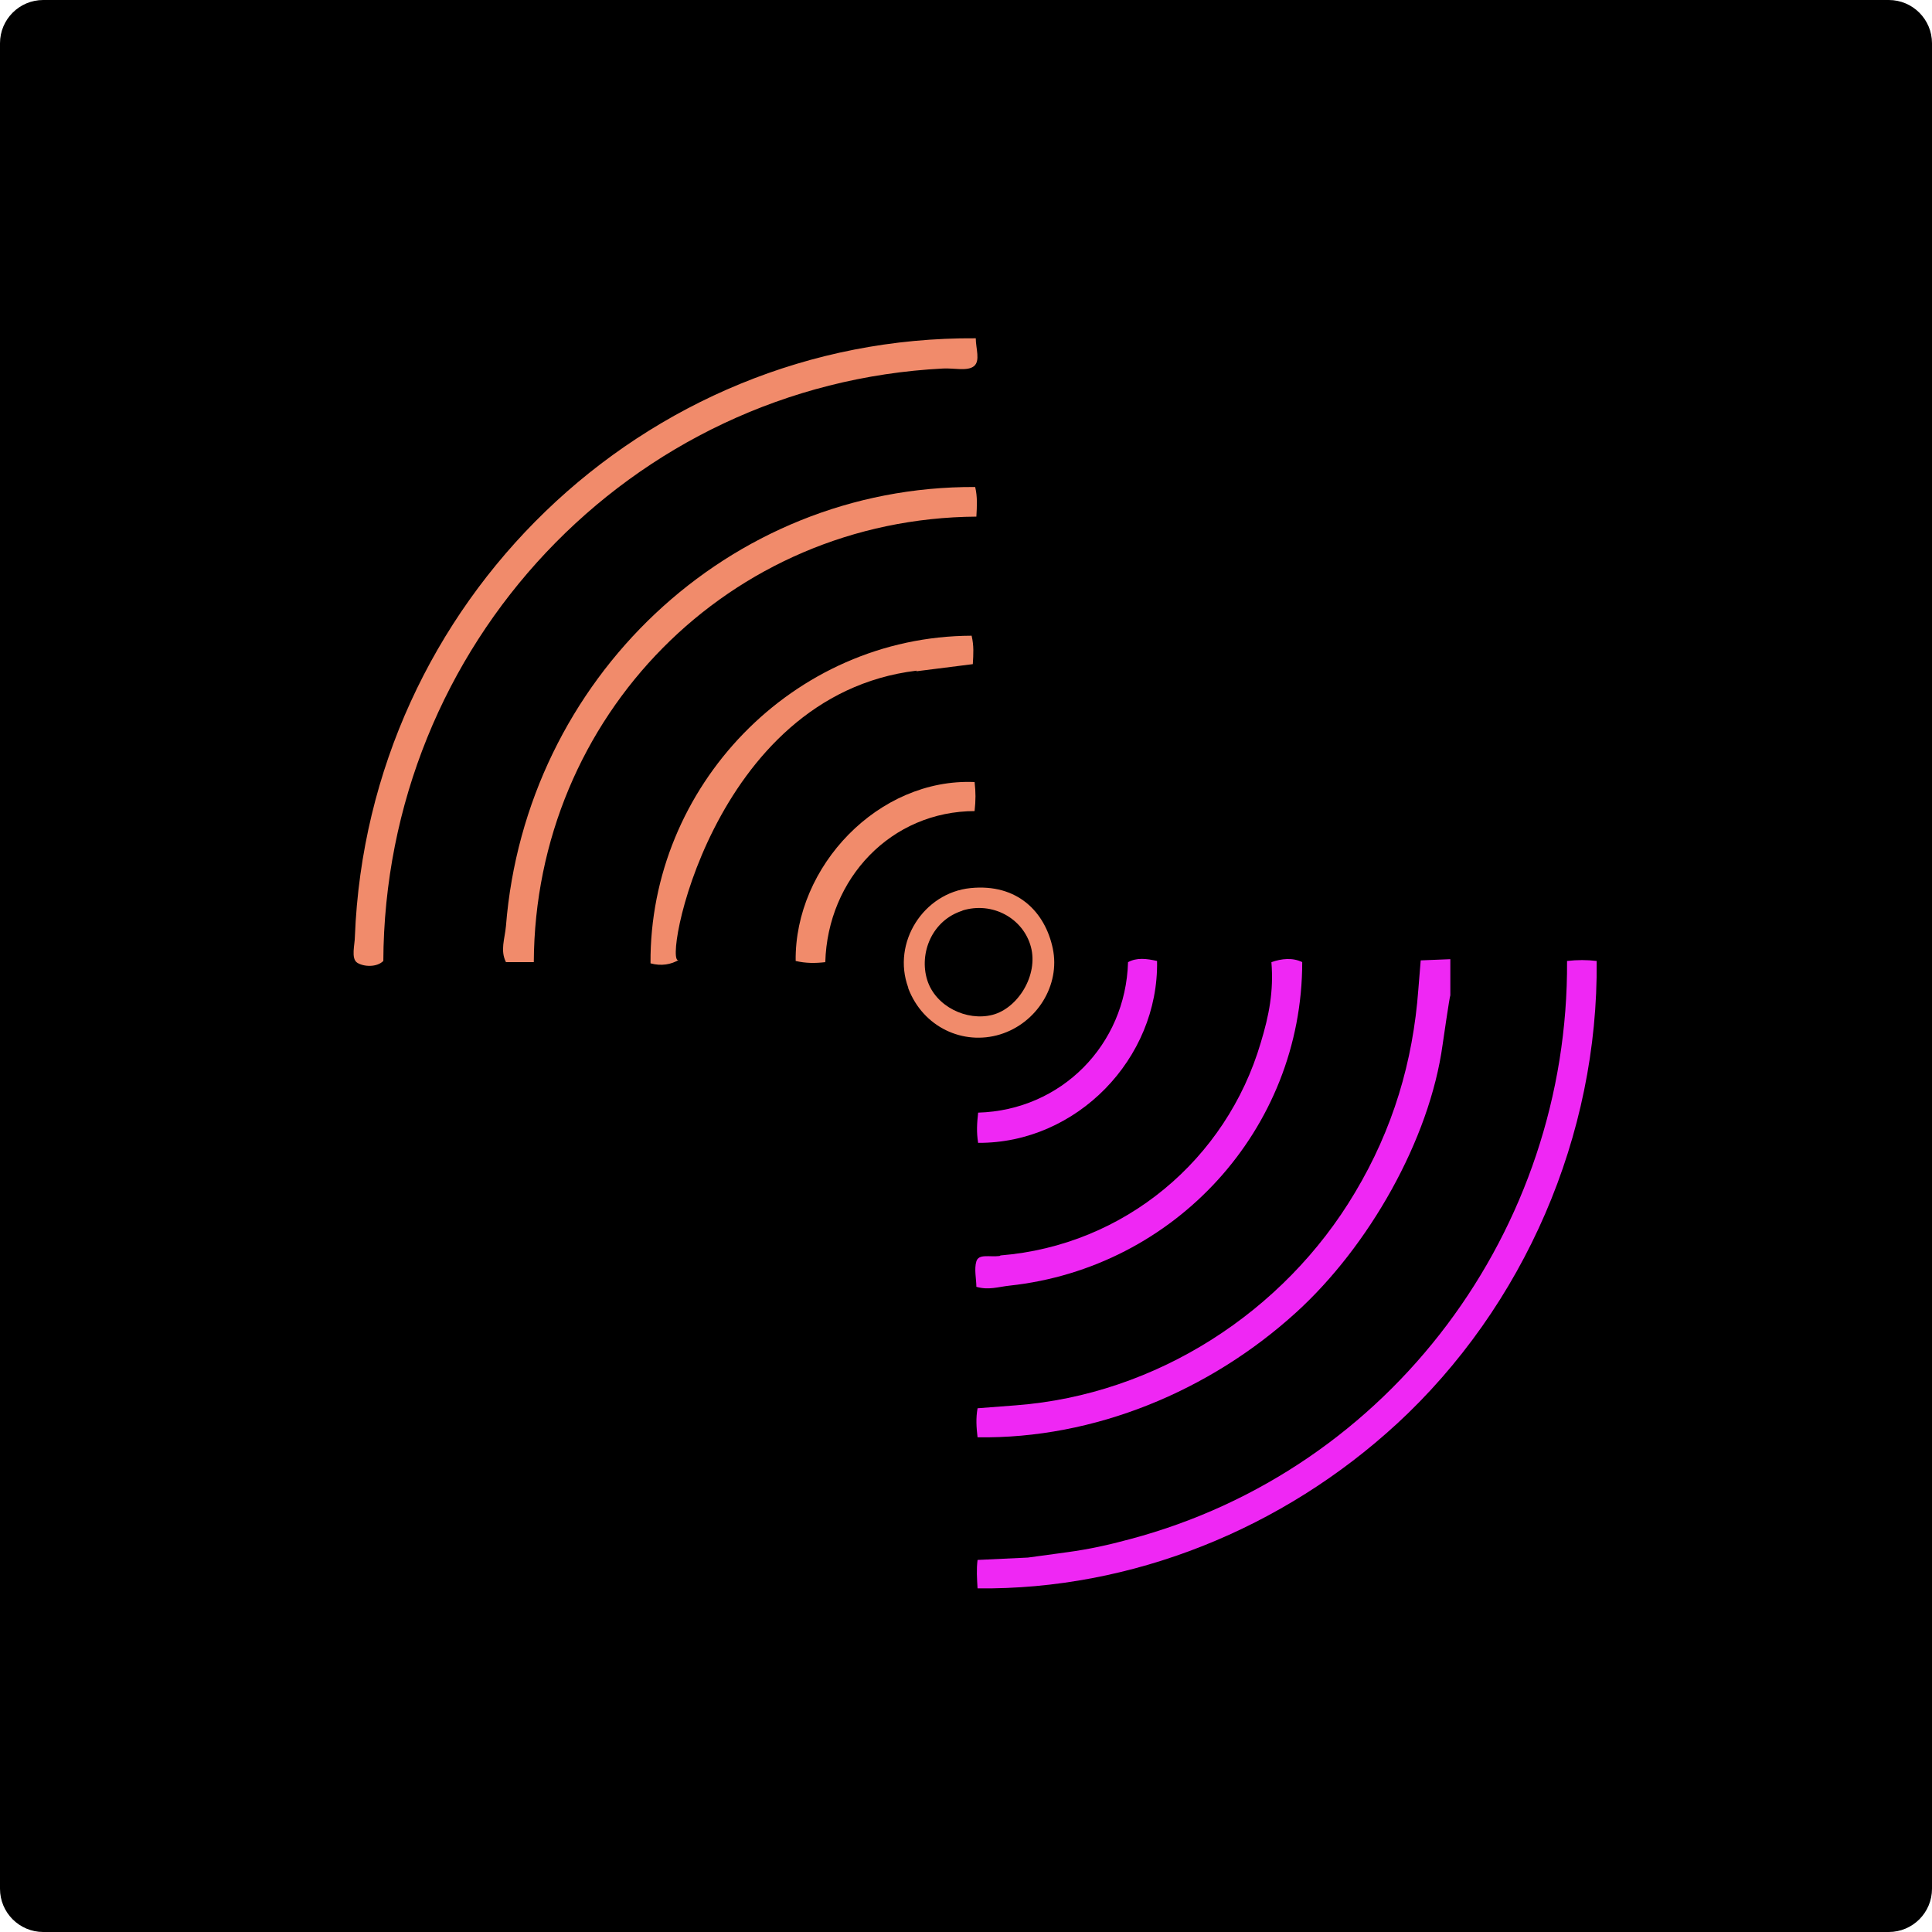
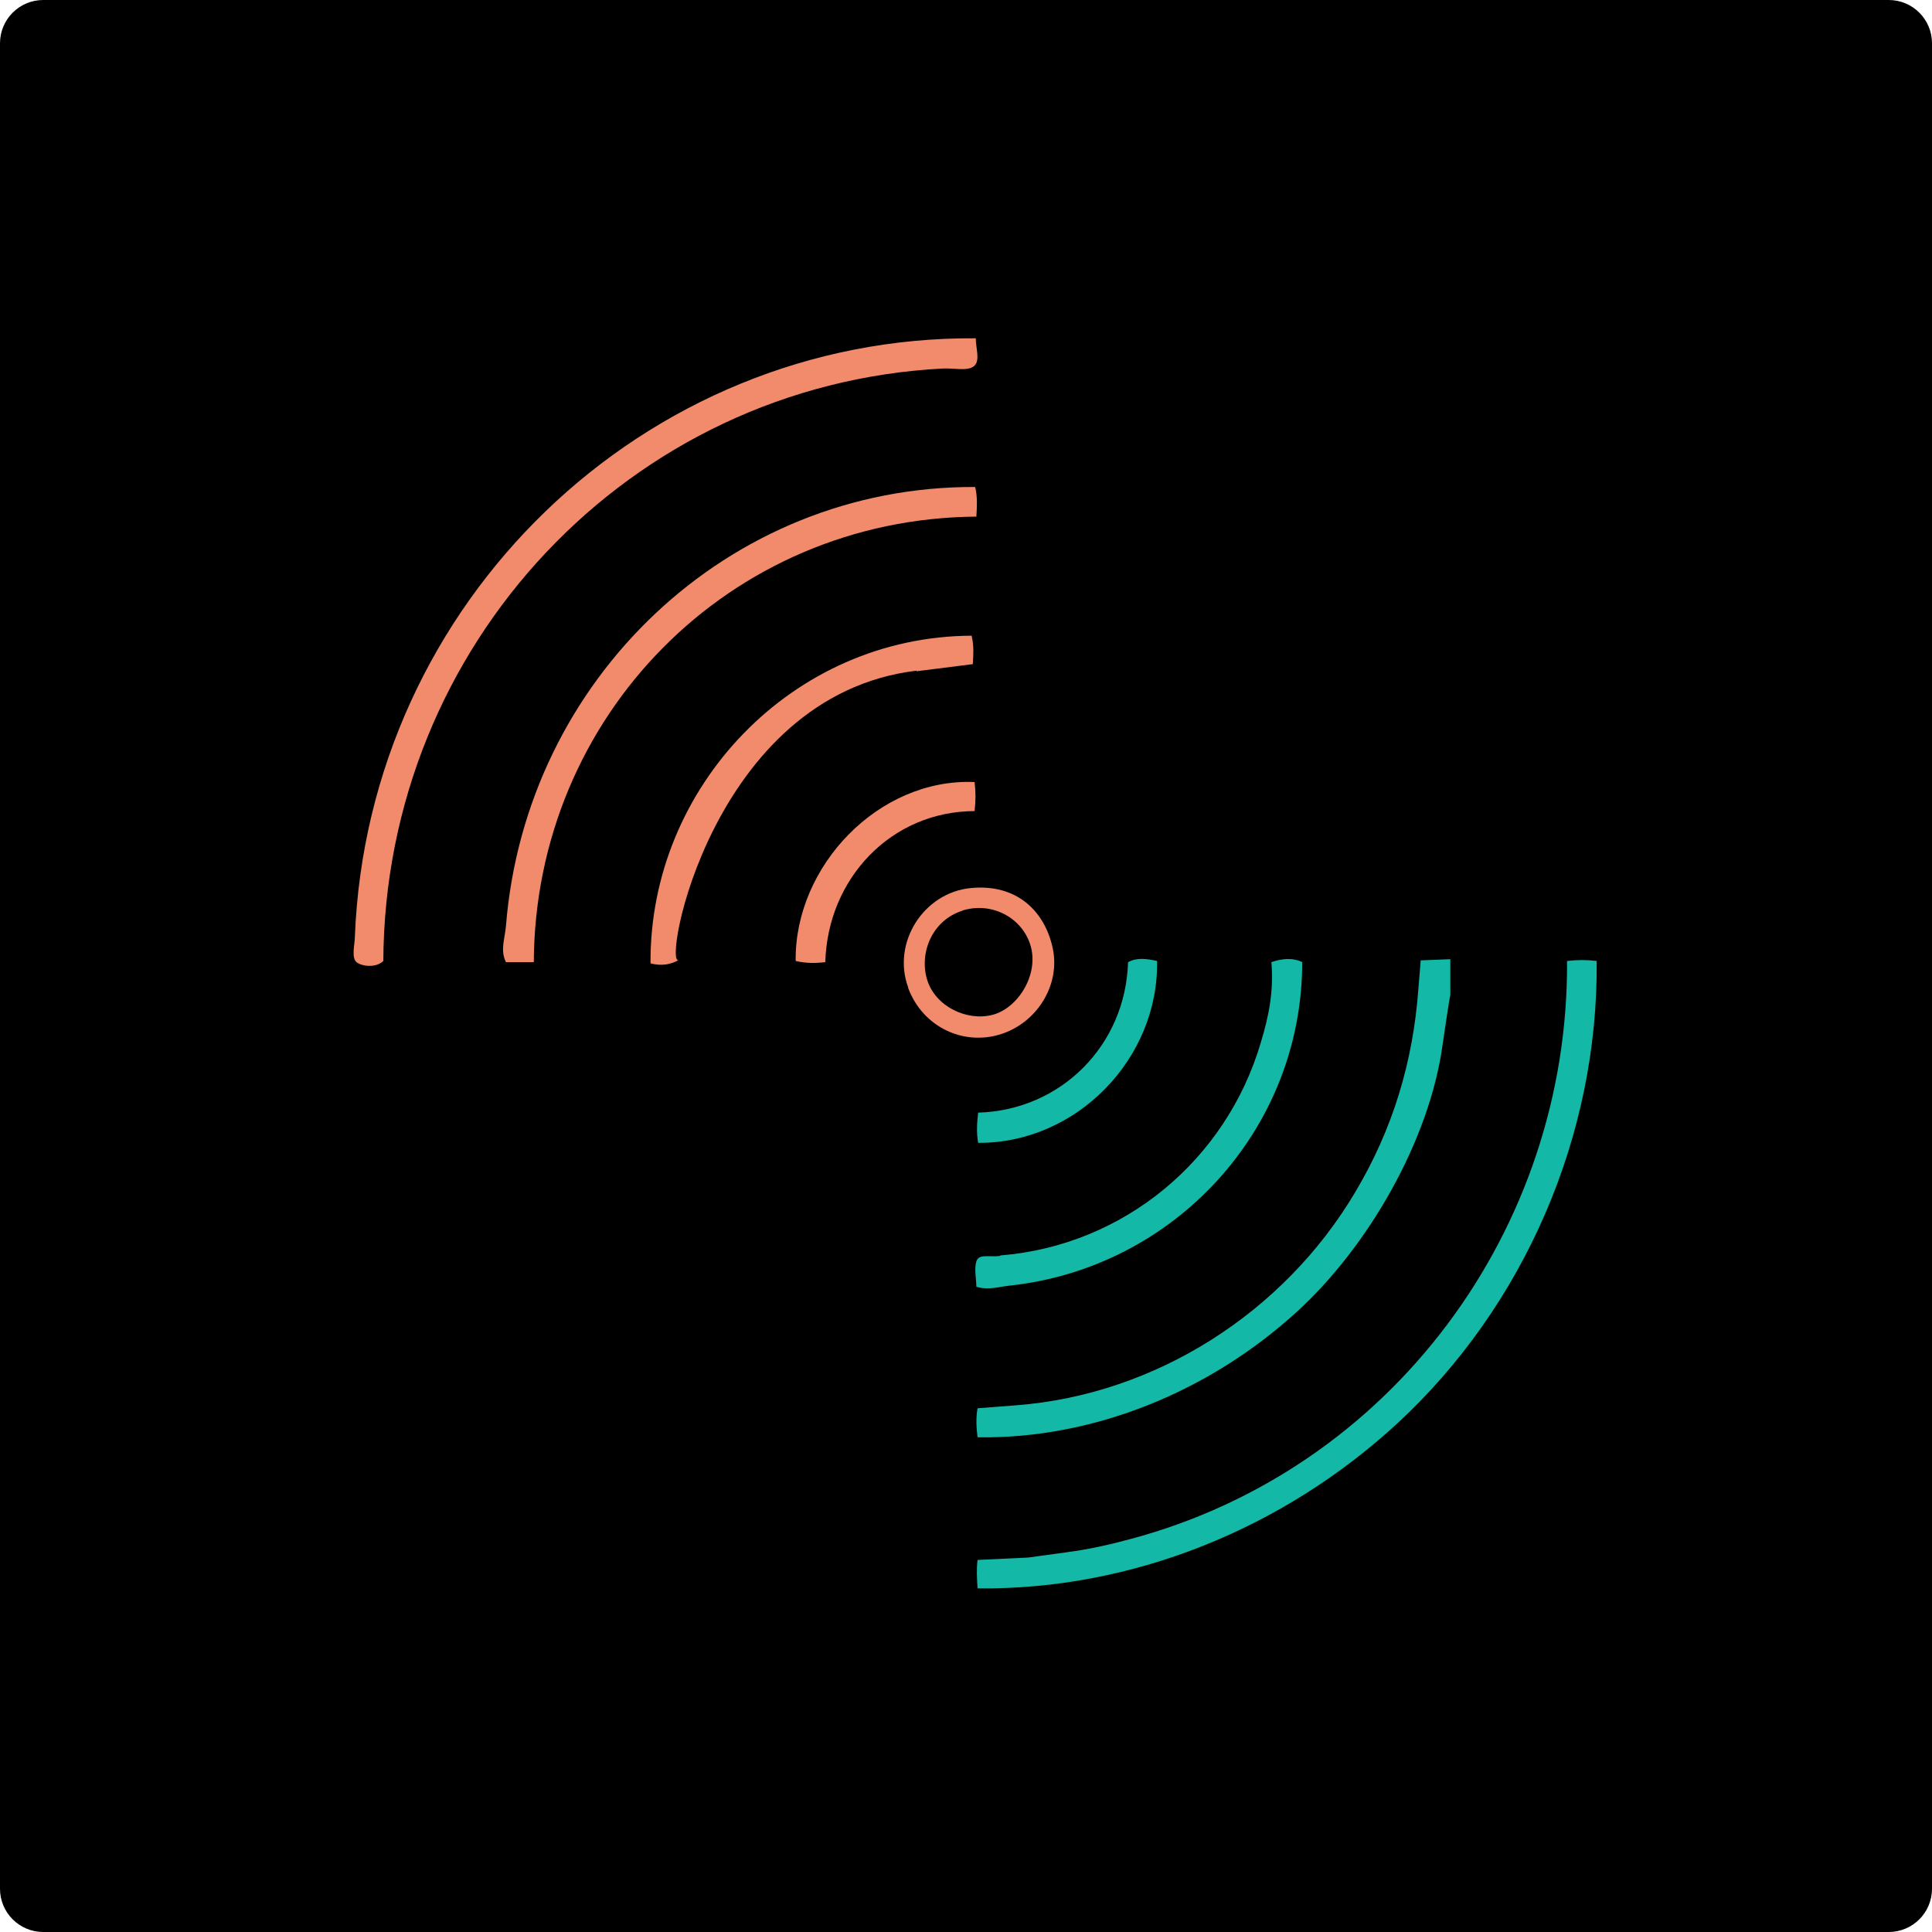
<svg xmlns="http://www.w3.org/2000/svg" id="Layer_2" data-name="Layer 2" viewBox="0 0 326.1 326.1">
  <defs>
    <style>
      .cls-1 {
-         fill: #ef27f4;
+         fill: #14B8A6;
      }

      .cls-2 {
        fill: #f18b6b;
      }
    </style>
  </defs>
  <g id="Layer_1-2" data-name="Layer 1">
    <rect width="326.1" height="326.1" rx="7.3" ry="7.3" />
    <g id="lT6EOf.tif">
      <g>
        <path class="cls-1" d="M235.8,240.3c-19.2,17.7-44.7,28.1-70.8,27.8-.1-1.7-.2-3.2,0-4.8l8.5-.4,6.6-.9c3.7-.5,6.9-1.2,10.6-2.2,44.1-11.7,74.1-52.3,73.8-97.6,1.8-.2,3.3-.2,5,0,.3,29.4-12.2,58.3-33.8,78.2l.1-.1Z" />
        <path class="cls-2" d="M64.7,162.2c-1.1,1.1-3.3,1-4.4.3s-.4-3.1-.4-4.4c2.2-56.4,48.7-101.4,104.8-101,0,1.7.8,3.8-.3,4.7s-3.4.3-5.2.4c-52.9,2.7-94.3,46.7-94.5,100.1v-.1Z" />
        <path class="cls-1" d="M218.8,221.5c-14.6,13.3-34.1,21.4-53.8,21.1-.2-1.7-.3-3.2,0-4.9l6.5-.5c23.6-1.8,45.2-15.7,57.2-35.9,6.4-10.7,9.8-22.1,10.7-34.3l.4-4.9,5-.2v6.1c-.1,0-1.3,8.3-1.3,8.3-2.2,16.1-12.5,34.1-24.7,45.2h0Z" />
        <path class="cls-2" d="M90.1,162.4h-4.7c-1-2-.2-3.9,0-6.1,3.3-41.6,37.5-74.3,79.2-74.1.4,1.7.3,3.2.2,5-41.7.3-74.5,33.7-74.7,75.2Z" />
        <path class="cls-1" d="M168.9,211.9c20.9-1.7,38.1-16.2,43.9-35.9,1.4-4.6,2.2-8.7,1.8-13.6,1.7-.6,3.6-.8,5.2,0,0,28.2-21.5,51.6-49.4,54.6-1.9.2-3.5.8-5.6.2,0-1.3-.4-3,0-4.3s2.2-.7,3.9-.9l.2-.1Z" />
        <path class="cls-2" d="M154.7,113.2c-34.8,4.2-43,50.7-40.1,48.8-1.3.8-3,1.1-4.8.6-.2-29.8,24-55.2,54.2-55.3.4,1.7.3,3.1.2,4.8l-9.5,1.2v-.1Z" />
        <path class="cls-2" d="M153.3,166.7c-2.8-7.6,2.6-16,10.5-16.8s12.6,4,13.9,10.2-2.7,12.6-8.9,14.5-13-1.2-15.5-7.8v-.1ZM162.5,153.7c-5.2,1.6-7.4,7.2-6,11.7s6.7,7,11,5.9,7.8-6.7,6.5-11.5-6.5-7.7-11.6-6.1h.1Z" />
        <path class="cls-1" d="M195.3,162.2c.3,16.5-13.6,30.8-30.2,30.7-.3-1.8-.2-3.3,0-5.1,14-.4,24.9-11.4,25.3-25.4,1.5-.8,3.1-.6,4.9-.2Z" />
        <path class="cls-2" d="M164.6,136.9c-14.2,0-24.9,11.4-25.3,25.5-1.7.2-3.3.2-5-.2-.2-16,14-30.9,30.2-30.2.2,1.7.2,3.1,0,4.9h.1Z" />
      </g>
    </g>
  </g>
</svg>
